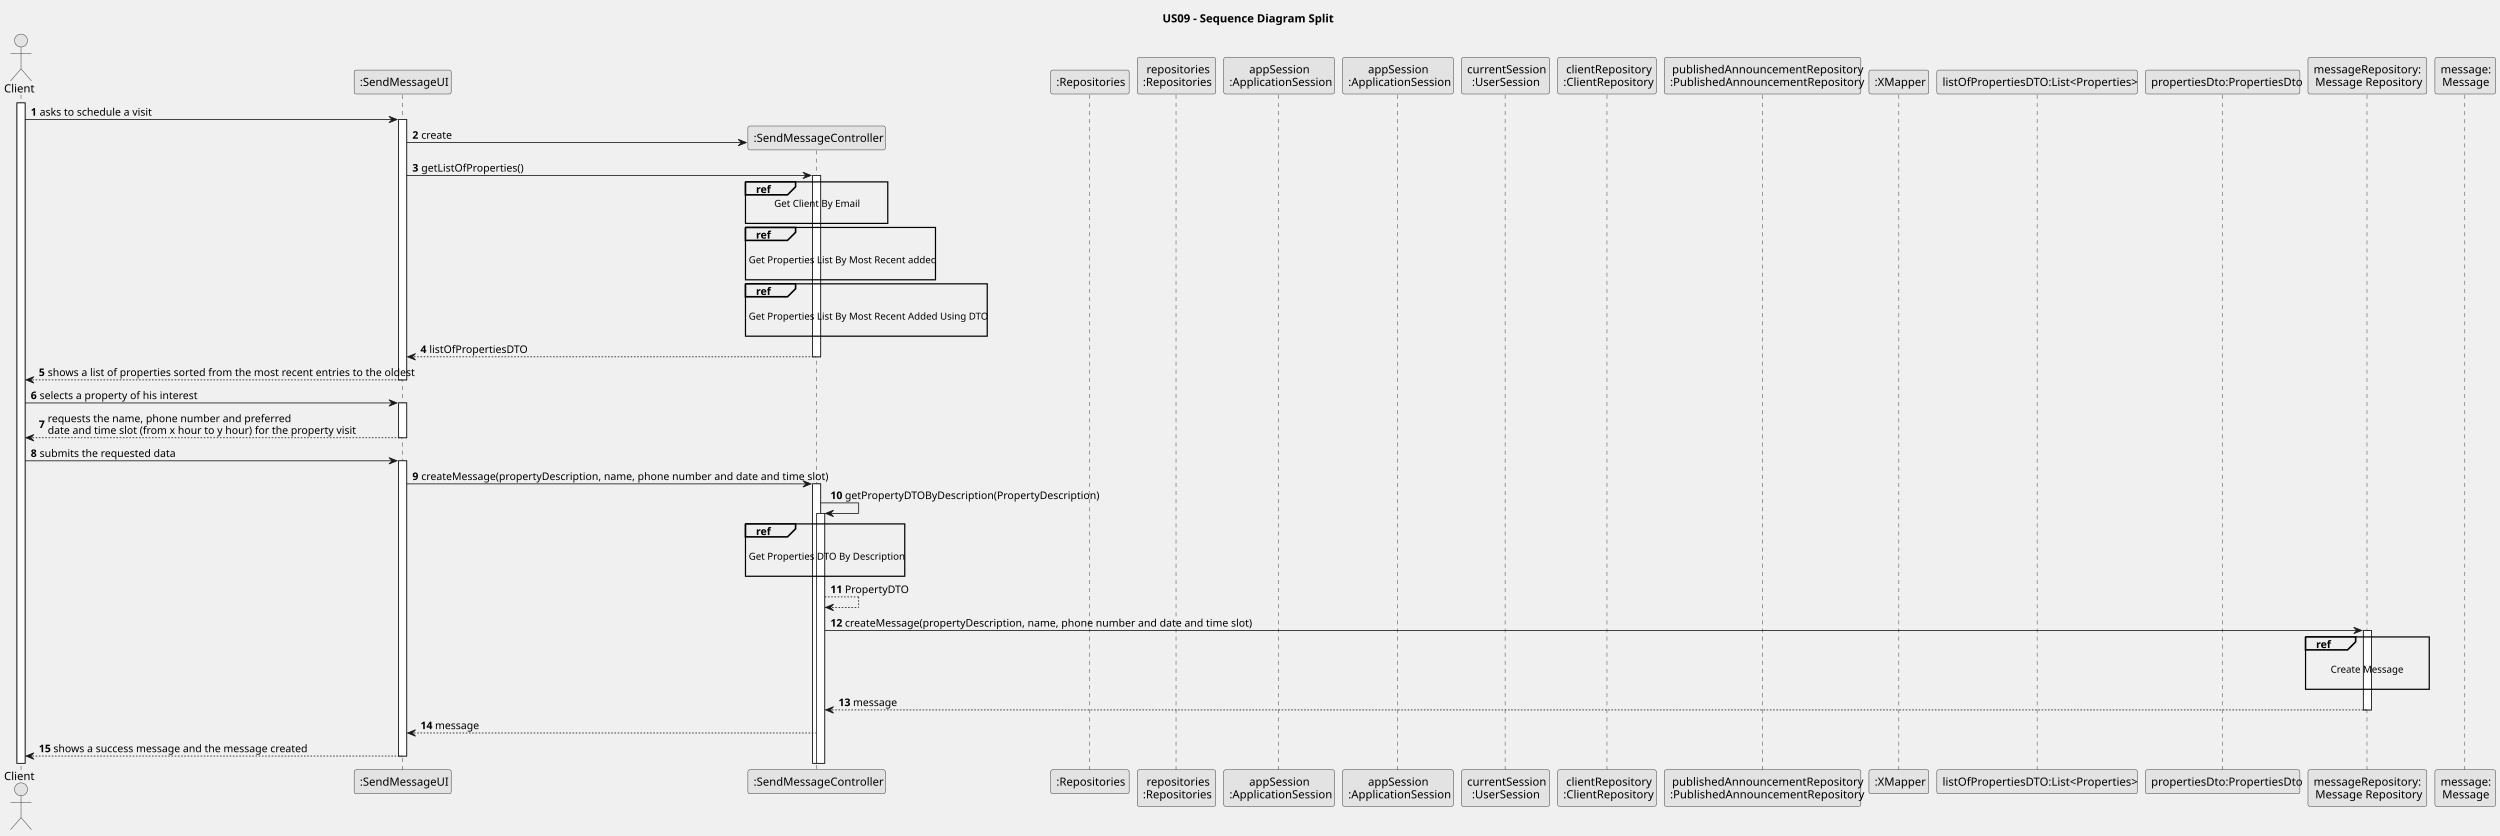
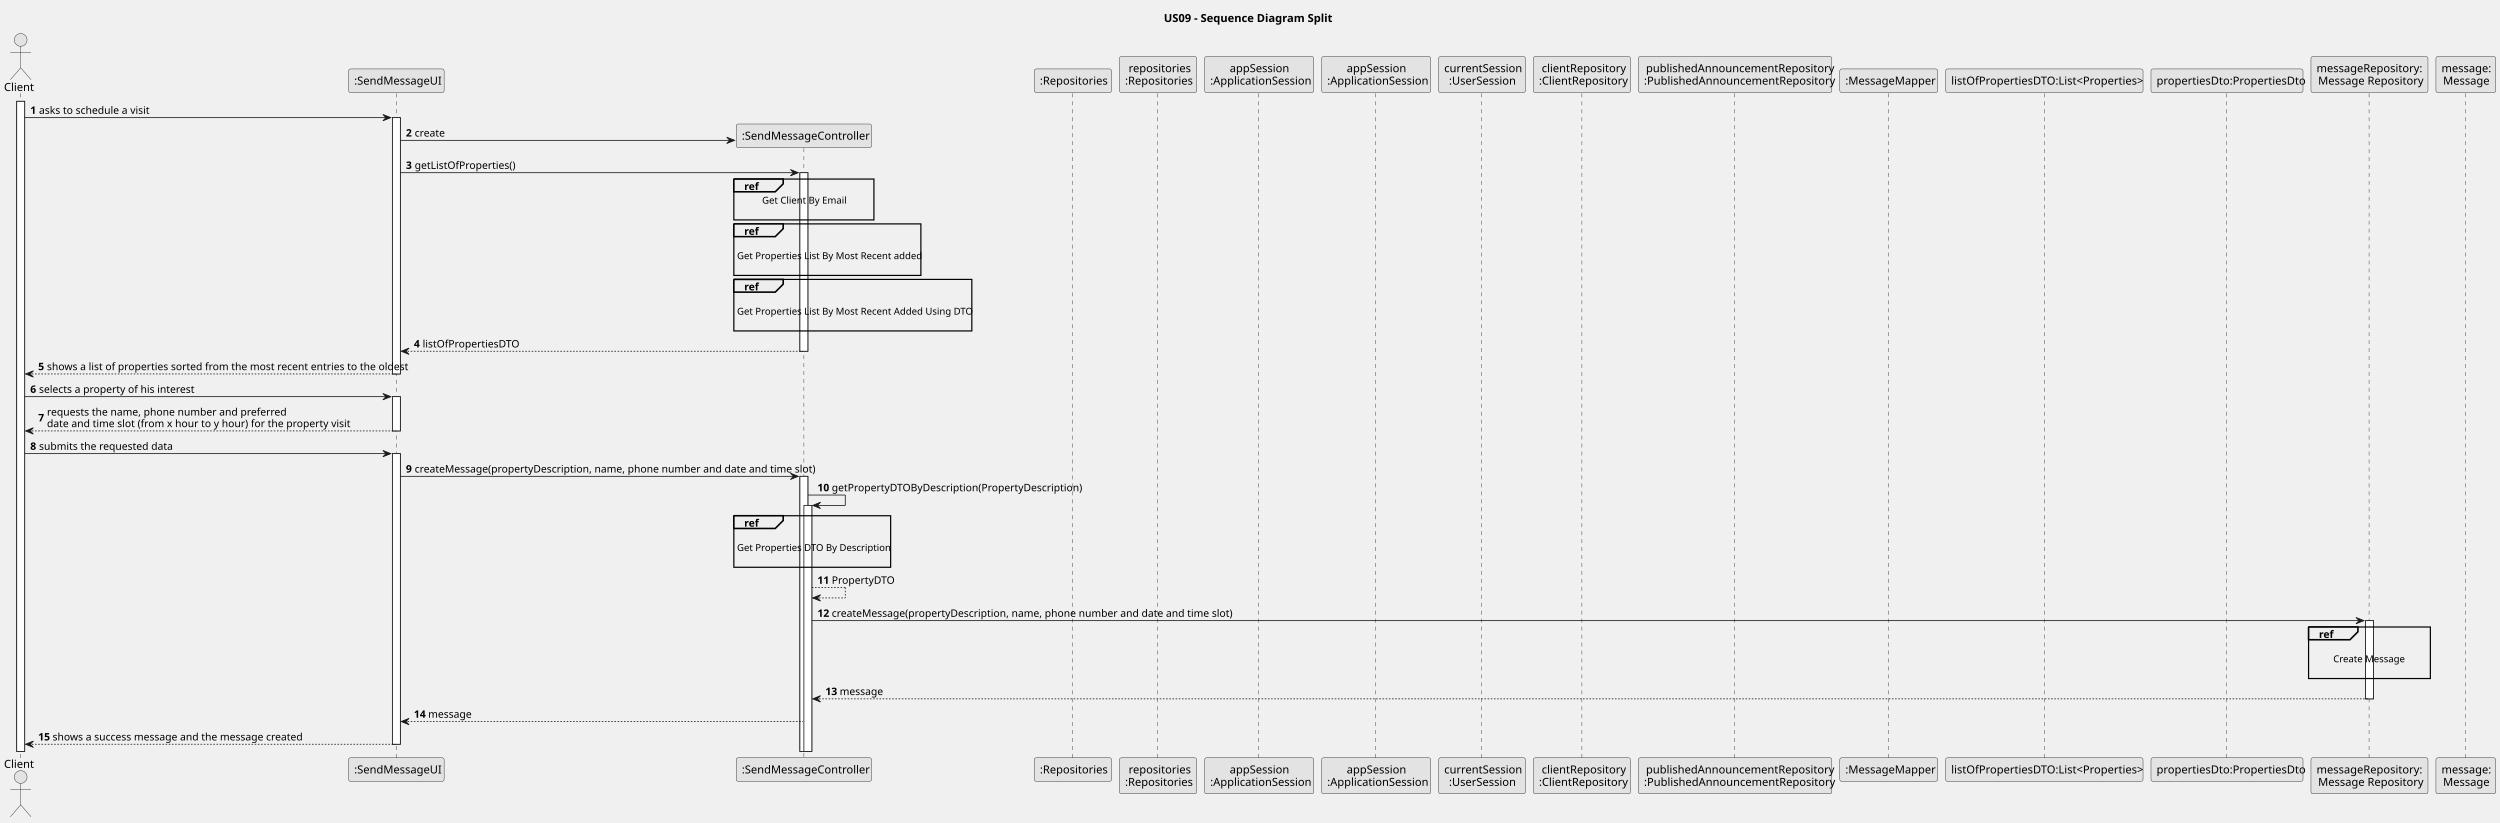
- <svg xmlns="http://www.w3.org/2000/svg" contentStyleType="text/css" height="1033px" preserveAspectRatio="none" style="width:3092px;height:1033px;background:#FFFFFF;" version="1.1" viewBox="0 0 3092 1033" width="3092px" zoomAndPan="magnify">
+ <svg xmlns="http://www.w3.org/2000/svg" contentStyleType="text/css" height="1033px" preserveAspectRatio="none" style="width:3141px;height:1033px;background:#FFFFFF;" version="1.1" viewBox="0 0 3141 1033" width="3141px" zoomAndPan="magnify">
  <defs />
  <g>
-     <text fill="#000000" font-family="sans-serif" font-size="14" font-weight="bold" lengthAdjust="spacing" textLength="215" x="1437.75" y="27.674">US09 - Sequence Diagram Split</text>
+     <text fill="#000000" font-family="sans-serif" font-size="14" font-weight="bold" lengthAdjust="spacing" textLength="215" x="1462.25" y="27.674">US09 - Sequence Diagram Split</text>
    <rect fill="#FFFFFF" height="816.797" style="stroke:#181818;stroke-width:1.0;" width="10" x="21" y="127.281" />
    <rect fill="#FFFFFF" height="322.031" style="stroke:#181818;stroke-width:1.0;" width="10" x="493" y="147.805" />
    <rect fill="#FFFFFF" height="43.047" style="stroke:#181818;stroke-width:1.0;" width="10" x="493" y="498.359" />
    <rect fill="#FFFFFF" height="365.148" style="stroke:#181818;stroke-width:1.0;" width="10" x="493" y="569.93" />
    <rect fill="#FFFFFF" height="224.344" style="stroke:#181818;stroke-width:1.0;" width="10" x="1005" y="216.969" />
    <rect fill="#FFFFFF" height="345.625" style="stroke:#181818;stroke-width:1.0;" width="10" x="1005" y="598.453" />
    <rect fill="#FFFFFF" height="309.102" style="stroke:#181818;stroke-width:1.0;" width="10" x="1010" y="634.977" />
-     <rect fill="#FFFFFF" height="98.266" style="stroke:#181818;stroke-width:1.0;" width="10" x="2923" y="779.766" />
+     <rect fill="#FFFFFF" height="98.266" style="stroke:#181818;stroke-width:1.0;" width="10" x="2972" y="779.766" />
    <line style="stroke:#181818;stroke-width:0.5;stroke-dasharray:5.0,5.0;" x1="26" x2="26" y1="117.281" y2="953.078" />
    <line style="stroke:#181818;stroke-width:0.5;stroke-dasharray:5.0,5.0;" x1="498" x2="498" y1="117.281" y2="953.078" />
    <line style="stroke:#181818;stroke-width:0.5;stroke-dasharray:5.0,5.0;" x1="1010" x2="1010" y1="186.125" y2="953.078" />
    <line style="stroke:#181818;stroke-width:0.5;stroke-dasharray:5.0,5.0;" x1="1347.5" x2="1347.5" y1="117.281" y2="953.078" />
    <line style="stroke:#181818;stroke-width:0.5;stroke-dasharray:5.0,5.0;" x1="1454.5" x2="1454.5" y1="117.281" y2="953.078" />
    <line style="stroke:#181818;stroke-width:0.5;stroke-dasharray:5.0,5.0;" x1="1581.5" x2="1581.5" y1="117.281" y2="953.078" />
    <line style="stroke:#181818;stroke-width:0.5;stroke-dasharray:5.0,5.0;" x1="1728.5" x2="1728.5" y1="117.281" y2="953.078" />
    <line style="stroke:#181818;stroke-width:0.5;stroke-dasharray:5.0,5.0;" x1="1861.5" x2="1861.5" y1="117.281" y2="953.078" />
    <line style="stroke:#181818;stroke-width:0.5;stroke-dasharray:5.0,5.0;" x1="1987.5" x2="1987.5" y1="117.281" y2="953.078" />
    <line style="stroke:#181818;stroke-width:0.5;stroke-dasharray:5.0,5.0;" x1="2179.5" x2="2179.5" y1="117.281" y2="953.078" />
-     <line style="stroke:#181818;stroke-width:0.5;stroke-dasharray:5.0,5.0;" x1="2348.5" x2="2348.5" y1="117.281" y2="953.078" />
-     <line style="stroke:#181818;stroke-width:0.5;stroke-dasharray:5.0,5.0;" x1="2519.5" x2="2519.5" y1="117.281" y2="953.078" />
-     <line style="stroke:#181818;stroke-width:0.5;stroke-dasharray:5.0,5.0;" x1="2748.5" x2="2748.5" y1="117.281" y2="953.078" />
-     <line style="stroke:#181818;stroke-width:0.5;stroke-dasharray:5.0,5.0;" x1="2927.5" x2="2927.5" y1="117.281" y2="953.078" />
-     <line style="stroke:#181818;stroke-width:0.5;stroke-dasharray:5.0,5.0;" x1="3048.5" x2="3048.5" y1="117.281" y2="953.078" />
+     <line style="stroke:#181818;stroke-width:0.5;stroke-dasharray:5.0,5.0;" x1="2372.5" x2="2372.5" y1="117.281" y2="953.078" />
+     <line style="stroke:#181818;stroke-width:0.5;stroke-dasharray:5.0,5.0;" x1="2568.5" x2="2568.5" y1="117.281" y2="953.078" />
+     <line style="stroke:#181818;stroke-width:0.5;stroke-dasharray:5.0,5.0;" x1="2797.5" x2="2797.5" y1="117.281" y2="953.078" />
+     <line style="stroke:#181818;stroke-width:0.5;stroke-dasharray:5.0,5.0;" x1="2976.5" x2="2976.5" y1="117.281" y2="953.078" />
+     <line style="stroke:#181818;stroke-width:0.5;stroke-dasharray:5.0,5.0;" x1="3097.5" x2="3097.5" y1="117.281" y2="953.078" />
    <text fill="#000000" font-family="sans-serif" font-size="14" lengthAdjust="spacing" textLength="36" x="5" y="114.314">Client</text>
    <ellipse cx="26" cy="50.141" fill="#E3E3E3" rx="8" ry="8" style="stroke:#181818;stroke-width:0.5;" />
    <path d="M26,58.141 L26,85.141 M13,66.141 L39,66.141 M26,85.141 L13,100.141 M26,85.141 L39,100.141 " fill="none" style="stroke:#181818;stroke-width:0.5;" />
    <text fill="#000000" font-family="sans-serif" font-size="14" lengthAdjust="spacing" textLength="36" x="5" y="964.752">Client</text>
    <ellipse cx="26" cy="976.219" fill="#E3E3E3" rx="8" ry="8" style="stroke:#181818;stroke-width:0.5;" />
    <path d="M26,984.219 L26,1011.219 M13,992.219 L39,992.219 M26,1011.219 L13,1026.219 M26,1011.219 L39,1026.219 " fill="none" style="stroke:#181818;stroke-width:0.5;" />
    <rect fill="#E3E3E3" height="29.641" rx="2.5" ry="2.5" style="stroke:#181818;stroke-width:0.5;" width="120" x="438" y="86.641" />
    <text fill="#000000" font-family="sans-serif" font-size="14" lengthAdjust="spacing" textLength="106" x="445" y="106.314">:SendMessageUI</text>
    <rect fill="#E3E3E3" height="29.641" rx="2.5" ry="2.5" style="stroke:#181818;stroke-width:0.5;" width="120" x="438" y="952.078" />
    <text fill="#000000" font-family="sans-serif" font-size="14" lengthAdjust="spacing" textLength="106" x="445" y="971.752">:SendMessageUI</text>
    <rect fill="#E3E3E3" height="29.641" rx="2.5" ry="2.5" style="stroke:#181818;stroke-width:0.5;" width="170" x="925" y="952.078" />
    <text fill="#000000" font-family="sans-serif" font-size="14" lengthAdjust="spacing" textLength="156" x="932" y="971.752">:SendMessageController</text>
    <rect fill="#E3E3E3" height="29.641" rx="2.5" ry="2.5" style="stroke:#181818;stroke-width:0.5;" width="97" x="1299.5" y="86.641" />
    <text fill="#000000" font-family="sans-serif" font-size="14" lengthAdjust="spacing" textLength="83" x="1306.5" y="106.314">:Repositories</text>
    <rect fill="#E3E3E3" height="29.641" rx="2.5" ry="2.5" style="stroke:#181818;stroke-width:0.5;" width="97" x="1299.5" y="952.078" />
    <text fill="#000000" font-family="sans-serif" font-size="14" lengthAdjust="spacing" textLength="83" x="1306.5" y="971.752">:Repositories</text>
    <rect fill="#E3E3E3" height="45.281" rx="2.5" ry="2.5" style="stroke:#181818;stroke-width:0.5;" width="97" x="1406.5" y="71" />
    <text fill="#000000" font-family="sans-serif" font-size="14" lengthAdjust="spacing" textLength="74" x="1418" y="90.674">repositories</text>
    <text fill="#000000" font-family="sans-serif" font-size="14" lengthAdjust="spacing" textLength="83" x="1413.5" y="106.314">:Repositories</text>
    <rect fill="#E3E3E3" height="45.281" rx="2.5" ry="2.5" style="stroke:#181818;stroke-width:0.5;" width="97" x="1406.5" y="952.078" />
    <text fill="#000000" font-family="sans-serif" font-size="14" lengthAdjust="spacing" textLength="74" x="1418" y="971.752">repositories</text>
    <text fill="#000000" font-family="sans-serif" font-size="14" lengthAdjust="spacing" textLength="83" x="1413.5" y="987.393">:Repositories</text>
    <rect fill="#E3E3E3" height="45.281" rx="2.5" ry="2.5" style="stroke:#181818;stroke-width:0.5;" width="137" x="1513.5" y="71" />
    <text fill="#000000" font-family="sans-serif" font-size="14" lengthAdjust="spacing" textLength="74" x="1545" y="90.674">appSession</text>
    <text fill="#000000" font-family="sans-serif" font-size="14" lengthAdjust="spacing" textLength="123" x="1520.5" y="106.314">:ApplicationSession</text>
    <rect fill="#E3E3E3" height="45.281" rx="2.5" ry="2.5" style="stroke:#181818;stroke-width:0.5;" width="137" x="1513.5" y="952.078" />
    <text fill="#000000" font-family="sans-serif" font-size="14" lengthAdjust="spacing" textLength="74" x="1545" y="971.752">appSession</text>
    <text fill="#000000" font-family="sans-serif" font-size="14" lengthAdjust="spacing" textLength="123" x="1520.5" y="987.393">:ApplicationSession</text>
    <rect fill="#E3E3E3" height="45.281" rx="2.5" ry="2.5" style="stroke:#181818;stroke-width:0.5;" width="137" x="1660.5" y="71" />
    <text fill="#000000" font-family="sans-serif" font-size="14" lengthAdjust="spacing" textLength="74" x="1692" y="90.674">appSession</text>
    <text fill="#000000" font-family="sans-serif" font-size="14" lengthAdjust="spacing" textLength="123" x="1667.5" y="106.314">:ApplicationSession</text>
    <rect fill="#E3E3E3" height="45.281" rx="2.5" ry="2.5" style="stroke:#181818;stroke-width:0.5;" width="137" x="1660.5" y="952.078" />
    <text fill="#000000" font-family="sans-serif" font-size="14" lengthAdjust="spacing" textLength="74" x="1692" y="971.752">appSession</text>
    <text fill="#000000" font-family="sans-serif" font-size="14" lengthAdjust="spacing" textLength="123" x="1667.5" y="987.393">:ApplicationSession</text>
    <rect fill="#E3E3E3" height="45.281" rx="2.5" ry="2.5" style="stroke:#181818;stroke-width:0.5;" width="109" x="1807.5" y="71" />
    <text fill="#000000" font-family="sans-serif" font-size="14" lengthAdjust="spacing" textLength="95" x="1814.5" y="90.674">currentSession</text>
    <text fill="#000000" font-family="sans-serif" font-size="14" lengthAdjust="spacing" textLength="83" x="1820.5" y="106.314">:UserSession</text>
    <rect fill="#E3E3E3" height="45.281" rx="2.5" ry="2.5" style="stroke:#181818;stroke-width:0.5;" width="109" x="1807.5" y="952.078" />
    <text fill="#000000" font-family="sans-serif" font-size="14" lengthAdjust="spacing" textLength="95" x="1814.5" y="971.752">currentSession</text>
    <text fill="#000000" font-family="sans-serif" font-size="14" lengthAdjust="spacing" textLength="83" x="1820.5" y="987.393">:UserSession</text>
    <rect fill="#E3E3E3" height="45.281" rx="2.5" ry="2.5" style="stroke:#181818;stroke-width:0.5;" width="122" x="1926.5" y="71" />
    <text fill="#000000" font-family="sans-serif" font-size="14" lengthAdjust="spacing" textLength="101" x="1937" y="90.674">clientRepository</text>
    <text fill="#000000" font-family="sans-serif" font-size="14" lengthAdjust="spacing" textLength="108" x="1933.5" y="106.314">:ClientRepository</text>
    <rect fill="#E3E3E3" height="45.281" rx="2.5" ry="2.5" style="stroke:#181818;stroke-width:0.5;" width="122" x="1926.5" y="952.078" />
    <text fill="#000000" font-family="sans-serif" font-size="14" lengthAdjust="spacing" textLength="101" x="1937" y="971.752">clientRepository</text>
    <text fill="#000000" font-family="sans-serif" font-size="14" lengthAdjust="spacing" textLength="108" x="1933.5" y="987.393">:ClientRepository</text>
    <rect fill="#E3E3E3" height="45.281" rx="2.5" ry="2.5" style="stroke:#181818;stroke-width:0.5;" width="243" x="2058.5" y="71" />
    <text fill="#000000" font-family="sans-serif" font-size="14" lengthAdjust="spacing" textLength="224" x="2068" y="90.674">publishedAnnouncementRepository</text>
    <text fill="#000000" font-family="sans-serif" font-size="14" lengthAdjust="spacing" textLength="229" x="2065.5" y="106.314">:PublishedAnnouncementRepository</text>
    <rect fill="#E3E3E3" height="45.281" rx="2.5" ry="2.5" style="stroke:#181818;stroke-width:0.5;" width="243" x="2058.5" y="952.078" />
    <text fill="#000000" font-family="sans-serif" font-size="14" lengthAdjust="spacing" textLength="224" x="2068" y="971.752">publishedAnnouncementRepository</text>
    <text fill="#000000" font-family="sans-serif" font-size="14" lengthAdjust="spacing" textLength="229" x="2065.5" y="987.393">:PublishedAnnouncementRepository</text>
-     <rect fill="#E3E3E3" height="29.641" rx="2.5" ry="2.5" style="stroke:#181818;stroke-width:0.5;" width="74" x="2311.5" y="86.641" />
-     <text fill="#000000" font-family="sans-serif" font-size="14" lengthAdjust="spacing" textLength="60" x="2318.5" y="106.314">:XMapper</text>
-     <rect fill="#E3E3E3" height="29.641" rx="2.5" ry="2.5" style="stroke:#181818;stroke-width:0.5;" width="74" x="2311.5" y="952.078" />
-     <text fill="#000000" font-family="sans-serif" font-size="14" lengthAdjust="spacing" textLength="60" x="2318.5" y="971.752">:XMapper</text>
-     <rect fill="#E3E3E3" height="29.641" rx="2.5" ry="2.5" style="stroke:#181818;stroke-width:0.5;" width="248" x="2395.5" y="86.641" />
-     <text fill="#000000" font-family="sans-serif" font-size="14" lengthAdjust="spacing" textLength="234" x="2402.5" y="106.314">listOfPropertiesDTO:List&lt;Properties&gt;</text>
-     <rect fill="#E3E3E3" height="29.641" rx="2.5" ry="2.5" style="stroke:#181818;stroke-width:0.5;" width="248" x="2395.5" y="952.078" />
-     <text fill="#000000" font-family="sans-serif" font-size="14" lengthAdjust="spacing" textLength="234" x="2402.5" y="971.752">listOfPropertiesDTO:List&lt;Properties&gt;</text>
-     <rect fill="#E3E3E3" height="29.641" rx="2.5" ry="2.5" style="stroke:#181818;stroke-width:0.5;" width="191" x="2653.5" y="86.641" />
-     <text fill="#000000" font-family="sans-serif" font-size="14" lengthAdjust="spacing" textLength="177" x="2660.5" y="106.314">propertiesDto:PropertiesDto</text>
-     <rect fill="#E3E3E3" height="29.641" rx="2.5" ry="2.5" style="stroke:#181818;stroke-width:0.5;" width="191" x="2653.5" y="952.078" />
-     <text fill="#000000" font-family="sans-serif" font-size="14" lengthAdjust="spacing" textLength="177" x="2660.5" y="971.752">propertiesDto:PropertiesDto</text>
-     <rect fill="#E3E3E3" height="45.281" rx="2.5" ry="2.5" style="stroke:#181818;stroke-width:0.5;" width="147" x="2854.5" y="71" />
-     <text fill="#000000" font-family="sans-serif" font-size="14" lengthAdjust="spacing" textLength="129" x="2861.5" y="90.674">messageRepository:</text>
-     <text fill="#000000" font-family="sans-serif" font-size="14" lengthAdjust="spacing" textLength="129" x="2863.5" y="106.314">Message Repository</text>
-     <rect fill="#E3E3E3" height="45.281" rx="2.5" ry="2.5" style="stroke:#181818;stroke-width:0.5;" width="147" x="2854.5" y="952.078" />
-     <text fill="#000000" font-family="sans-serif" font-size="14" lengthAdjust="spacing" textLength="129" x="2861.5" y="971.752">messageRepository:</text>
-     <text fill="#000000" font-family="sans-serif" font-size="14" lengthAdjust="spacing" textLength="129" x="2863.5" y="987.393">Message Repository</text>
-     <rect fill="#E3E3E3" height="45.281" rx="2.5" ry="2.5" style="stroke:#181818;stroke-width:0.5;" width="75" x="3011.5" y="71" />
-     <text fill="#000000" font-family="sans-serif" font-size="14" lengthAdjust="spacing" textLength="61" x="3018.5" y="90.674">message:</text>
-     <text fill="#000000" font-family="sans-serif" font-size="14" lengthAdjust="spacing" textLength="57" x="3020.5" y="106.314">Message</text>
-     <rect fill="#E3E3E3" height="45.281" rx="2.5" ry="2.5" style="stroke:#181818;stroke-width:0.5;" width="75" x="3011.5" y="952.078" />
-     <text fill="#000000" font-family="sans-serif" font-size="14" lengthAdjust="spacing" textLength="61" x="3018.5" y="971.752">message:</text>
-     <text fill="#000000" font-family="sans-serif" font-size="14" lengthAdjust="spacing" textLength="57" x="3020.5" y="987.393">Message</text>
+     <rect fill="#E3E3E3" height="29.641" rx="2.5" ry="2.5" style="stroke:#181818;stroke-width:0.5;" width="123" x="2311.5" y="86.641" />
+     <text fill="#000000" font-family="sans-serif" font-size="14" lengthAdjust="spacing" textLength="109" x="2318.5" y="106.314">:MessageMapper</text>
+     <rect fill="#E3E3E3" height="29.641" rx="2.5" ry="2.5" style="stroke:#181818;stroke-width:0.5;" width="123" x="2311.5" y="952.078" />
+     <text fill="#000000" font-family="sans-serif" font-size="14" lengthAdjust="spacing" textLength="109" x="2318.5" y="971.752">:MessageMapper</text>
+     <rect fill="#E3E3E3" height="29.641" rx="2.5" ry="2.5" style="stroke:#181818;stroke-width:0.5;" width="248" x="2444.5" y="86.641" />
+     <text fill="#000000" font-family="sans-serif" font-size="14" lengthAdjust="spacing" textLength="234" x="2451.5" y="106.314">listOfPropertiesDTO:List&lt;Properties&gt;</text>
+     <rect fill="#E3E3E3" height="29.641" rx="2.5" ry="2.5" style="stroke:#181818;stroke-width:0.5;" width="248" x="2444.5" y="952.078" />
+     <text fill="#000000" font-family="sans-serif" font-size="14" lengthAdjust="spacing" textLength="234" x="2451.5" y="971.752">listOfPropertiesDTO:List&lt;Properties&gt;</text>
+     <rect fill="#E3E3E3" height="29.641" rx="2.5" ry="2.5" style="stroke:#181818;stroke-width:0.5;" width="191" x="2702.5" y="86.641" />
+     <text fill="#000000" font-family="sans-serif" font-size="14" lengthAdjust="spacing" textLength="177" x="2709.5" y="106.314">propertiesDto:PropertiesDto</text>
+     <rect fill="#E3E3E3" height="29.641" rx="2.5" ry="2.5" style="stroke:#181818;stroke-width:0.5;" width="191" x="2702.5" y="952.078" />
+     <text fill="#000000" font-family="sans-serif" font-size="14" lengthAdjust="spacing" textLength="177" x="2709.5" y="971.752">propertiesDto:PropertiesDto</text>
+     <rect fill="#E3E3E3" height="45.281" rx="2.5" ry="2.5" style="stroke:#181818;stroke-width:0.5;" width="147" x="2903.5" y="71" />
+     <text fill="#000000" font-family="sans-serif" font-size="14" lengthAdjust="spacing" textLength="129" x="2910.5" y="90.674">messageRepository:</text>
+     <text fill="#000000" font-family="sans-serif" font-size="14" lengthAdjust="spacing" textLength="129" x="2912.5" y="106.314">Message Repository</text>
+     <rect fill="#E3E3E3" height="45.281" rx="2.5" ry="2.5" style="stroke:#181818;stroke-width:0.5;" width="147" x="2903.5" y="952.078" />
+     <text fill="#000000" font-family="sans-serif" font-size="14" lengthAdjust="spacing" textLength="129" x="2910.5" y="971.752">messageRepository:</text>
+     <text fill="#000000" font-family="sans-serif" font-size="14" lengthAdjust="spacing" textLength="129" x="2912.5" y="987.393">Message Repository</text>
+     <rect fill="#E3E3E3" height="45.281" rx="2.5" ry="2.5" style="stroke:#181818;stroke-width:0.5;" width="75" x="3060.5" y="71" />
+     <text fill="#000000" font-family="sans-serif" font-size="14" lengthAdjust="spacing" textLength="61" x="3067.5" y="90.674">message:</text>
+     <text fill="#000000" font-family="sans-serif" font-size="14" lengthAdjust="spacing" textLength="57" x="3069.5" y="106.314">Message</text>
+     <rect fill="#E3E3E3" height="45.281" rx="2.5" ry="2.5" style="stroke:#181818;stroke-width:0.5;" width="75" x="3060.5" y="952.078" />
+     <text fill="#000000" font-family="sans-serif" font-size="14" lengthAdjust="spacing" textLength="61" x="3067.5" y="971.752">message:</text>
+     <text fill="#000000" font-family="sans-serif" font-size="14" lengthAdjust="spacing" textLength="57" x="3069.5" y="987.393">Message</text>
    <rect fill="#FFFFFF" height="816.797" style="stroke:#181818;stroke-width:1.0;" width="10" x="21" y="127.281" />
    <rect fill="#FFFFFF" height="322.031" style="stroke:#181818;stroke-width:1.0;" width="10" x="493" y="147.805" />
    <rect fill="#FFFFFF" height="43.047" style="stroke:#181818;stroke-width:1.0;" width="10" x="493" y="498.359" />
    <rect fill="#FFFFFF" height="365.148" style="stroke:#181818;stroke-width:1.0;" width="10" x="493" y="569.93" />
    <rect fill="#FFFFFF" height="224.344" style="stroke:#181818;stroke-width:1.0;" width="10" x="1005" y="216.969" />
    <rect fill="#FFFFFF" height="345.625" style="stroke:#181818;stroke-width:1.0;" width="10" x="1005" y="598.453" />
    <rect fill="#FFFFFF" height="309.102" style="stroke:#181818;stroke-width:1.0;" width="10" x="1010" y="634.977" />
-     <rect fill="#FFFFFF" height="98.266" style="stroke:#181818;stroke-width:1.0;" width="10" x="2923" y="779.766" />
+     <rect fill="#FFFFFF" height="98.266" style="stroke:#181818;stroke-width:1.0;" width="10" x="2972" y="779.766" />
    <polygon fill="#181818" points="481,143.805,491,147.805,481,151.805,485,147.805" style="stroke:#181818;stroke-width:1.0;" />
    <line style="stroke:#181818;stroke-width:1.0;" x1="31" x2="487" y1="147.805" y2="147.805" />
    <text fill="#000000" font-family="sans-serif" font-size="13" font-weight="bold" lengthAdjust="spacing" textLength="7" x="38" y="143.05">1</text>
    <text fill="#000000" font-family="sans-serif" font-size="13" lengthAdjust="spacing" textLength="136" x="49" y="143.05">asks to schedule a visit</text>
    <polygon fill="#181818" points="913,172.328,923,176.328,913,180.328,917,176.328" style="stroke:#181818;stroke-width:1.0;" />
    <line style="stroke:#181818;stroke-width:1.0;" x1="503" x2="919" y1="176.328" y2="176.328" />
    <text fill="#000000" font-family="sans-serif" font-size="13" font-weight="bold" lengthAdjust="spacing" textLength="7" x="510" y="171.573">2</text>
    <text fill="#000000" font-family="sans-serif" font-size="13" lengthAdjust="spacing" textLength="36" x="521" y="171.573">create</text>
    <rect fill="#E3E3E3" height="29.641" rx="2.5" ry="2.5" style="stroke:#181818;stroke-width:0.5;" width="170" x="925" y="155.805" />
    <text fill="#000000" font-family="sans-serif" font-size="14" lengthAdjust="spacing" textLength="156" x="932" y="175.478">:SendMessageController</text>
    <polygon fill="#181818" points="993,212.969,1003,216.969,993,220.969,997,216.969" style="stroke:#181818;stroke-width:1.0;" />
    <line style="stroke:#181818;stroke-width:1.0;" x1="503" x2="999" y1="216.969" y2="216.969" />
    <text fill="#000000" font-family="sans-serif" font-size="13" font-weight="bold" lengthAdjust="spacing" textLength="7" x="510" y="212.214">3</text>
    <text fill="#000000" font-family="sans-serif" font-size="13" lengthAdjust="spacing" textLength="119" x="521" y="212.214">getListOfProperties()</text>
    <rect fill="none" height="51.336" style="stroke:#000000;stroke-width:1.5;" width="176" x="922" y="224.969" />
    <path d="M922,224.969 L984,224.969 L984,230.969 L974,240.969 L922,240.969 L922,224.969 " fill="#EEEEEE" style="stroke:#000000;stroke-width:2.0;" />
    <text fill="#000000" font-family="sans-serif" font-size="13" font-weight="bold" lengthAdjust="spacing" textLength="17" x="935" y="238.737">ref</text>
    <text fill="#000000" font-family="sans-serif" font-size="12" lengthAdjust="spacing" textLength="105" x="957.5" y="255.832">Get Client By Email</text>
    <text fill="#000000" font-family="sans-serif" font-size="12" lengthAdjust="spacing" textLength="3" x="1008.5" y="269.238"> </text>
    <rect fill="none" height="64.742" style="stroke:#000000;stroke-width:1.5;" width="235" x="922" y="281.305" />
    <path d="M922,281.305 L984,281.305 L984,287.305 L974,297.305 L922,297.305 L922,281.305 " fill="#EEEEEE" style="stroke:#000000;stroke-width:2.0;" />
    <text fill="#000000" font-family="sans-serif" font-size="13" font-weight="bold" lengthAdjust="spacing" textLength="17" x="935" y="295.073">ref</text>
    <text fill="#000000" font-family="sans-serif" font-size="12" lengthAdjust="spacing" textLength="3" x="1038" y="312.168"> </text>
    <text fill="#000000" font-family="sans-serif" font-size="12" lengthAdjust="spacing" textLength="227" x="926" y="325.574">Get Properties List By Most Recent added</text>
    <text fill="#000000" font-family="sans-serif" font-size="12" lengthAdjust="spacing" textLength="3" x="1038" y="338.981"> </text>
    <rect fill="none" height="64.742" style="stroke:#000000;stroke-width:1.5;" width="299" x="922" y="351.047" />
    <path d="M922,351.047 L984,351.047 L984,357.047 L974,367.047 L922,367.047 L922,351.047 " fill="#EEEEEE" style="stroke:#000000;stroke-width:2.0;" />
    <text fill="#000000" font-family="sans-serif" font-size="13" font-weight="bold" lengthAdjust="spacing" textLength="17" x="935" y="364.815">ref</text>
    <text fill="#000000" font-family="sans-serif" font-size="12" lengthAdjust="spacing" textLength="3" x="1070" y="381.91"> </text>
    <text fill="#000000" font-family="sans-serif" font-size="12" lengthAdjust="spacing" textLength="291" x="926" y="395.316">Get Properties List By Most Recent Added Using DTO</text>
    <text fill="#000000" font-family="sans-serif" font-size="12" lengthAdjust="spacing" textLength="3" x="1070" y="408.723"> </text>
    <polygon fill="#181818" points="514,437.312,504,441.312,514,445.312,510,441.312" style="stroke:#181818;stroke-width:1.0;" />
    <line style="stroke:#181818;stroke-width:1.0;stroke-dasharray:2.0,2.0;" x1="508" x2="1009" y1="441.312" y2="441.312" />
    <text fill="#000000" font-family="sans-serif" font-size="13" font-weight="bold" lengthAdjust="spacing" textLength="7" x="520" y="436.558">4</text>
    <text fill="#000000" font-family="sans-serif" font-size="13" lengthAdjust="spacing" textLength="115" x="531" y="436.558">listOfPropertiesDTO</text>
    <polygon fill="#181818" points="42,465.836,32,469.836,42,473.836,38,469.836" style="stroke:#181818;stroke-width:1.0;" />
    <line style="stroke:#181818;stroke-width:1.0;stroke-dasharray:2.0,2.0;" x1="36" x2="497" y1="469.836" y2="469.836" />
    <text fill="#000000" font-family="sans-serif" font-size="13" font-weight="bold" lengthAdjust="spacing" textLength="7" x="48" y="465.081">5</text>
    <text fill="#000000" font-family="sans-serif" font-size="13" lengthAdjust="spacing" textLength="427" x="59" y="465.081">shows a list of properties sorted from the most recent entries to the oldest</text>
    <polygon fill="#181818" points="481,494.359,491,498.359,481,502.359,485,498.359" style="stroke:#181818;stroke-width:1.0;" />
    <line style="stroke:#181818;stroke-width:1.0;" x1="31" x2="487" y1="498.359" y2="498.359" />
    <text fill="#000000" font-family="sans-serif" font-size="13" font-weight="bold" lengthAdjust="spacing" textLength="7" x="38" y="493.604">6</text>
    <text fill="#000000" font-family="sans-serif" font-size="13" lengthAdjust="spacing" textLength="186" x="49" y="493.604">selects a property of his interest</text>
    <polygon fill="#181818" points="42,537.406,32,541.406,42,545.406,38,541.406" style="stroke:#181818;stroke-width:1.0;" />
    <line style="stroke:#181818;stroke-width:1.0;stroke-dasharray:2.0,2.0;" x1="36" x2="497" y1="541.406" y2="541.406" />
    <text fill="#000000" font-family="sans-serif" font-size="13" font-weight="bold" lengthAdjust="spacing" textLength="7" x="48" y="529.39">7</text>
    <text fill="#000000" font-family="sans-serif" font-size="13" lengthAdjust="spacing" textLength="277" x="59" y="522.128">requests the name, phone number and preferred</text>
    <text fill="#000000" font-family="sans-serif" font-size="13" lengthAdjust="spacing" textLength="353" x="59" y="536.651">date and time slot (from x hour to y hour) for the property visit</text>
    <polygon fill="#181818" points="481,565.93,491,569.93,481,573.93,485,569.93" style="stroke:#181818;stroke-width:1.0;" />
    <line style="stroke:#181818;stroke-width:1.0;" x1="31" x2="487" y1="569.93" y2="569.93" />
    <text fill="#000000" font-family="sans-serif" font-size="13" font-weight="bold" lengthAdjust="spacing" textLength="7" x="38" y="565.175">8</text>
    <text fill="#000000" font-family="sans-serif" font-size="13" lengthAdjust="spacing" textLength="158" x="49" y="565.175">submits the requested data</text>
    <polygon fill="#181818" points="993,594.453,1003,598.453,993,602.453,997,598.453" style="stroke:#181818;stroke-width:1.0;" />
    <line style="stroke:#181818;stroke-width:1.0;" x1="503" x2="999" y1="598.453" y2="598.453" />
    <text fill="#000000" font-family="sans-serif" font-size="13" font-weight="bold" lengthAdjust="spacing" textLength="7" x="510" y="593.698">9</text>
    <text fill="#000000" font-family="sans-serif" font-size="13" lengthAdjust="spacing" textLength="472" x="521" y="593.698">createMessage(propertyDescription, name, phone number and date and time slot)</text>
    <line style="stroke:#181818;stroke-width:1.0;" x1="1015" x2="1062" y1="621.977" y2="621.977" />
    <line style="stroke:#181818;stroke-width:1.0;" x1="1062" x2="1062" y1="621.977" y2="634.977" />
    <line style="stroke:#181818;stroke-width:1.0;" x1="1021" x2="1062" y1="634.977" y2="634.977" />
    <polygon fill="#181818" points="1031,630.977,1021,634.977,1031,638.977,1027,634.977" style="stroke:#181818;stroke-width:1.0;" />
    <text fill="#000000" font-family="sans-serif" font-size="13" font-weight="bold" lengthAdjust="spacing" textLength="14" x="1027" y="617.222">10</text>
    <text fill="#000000" font-family="sans-serif" font-size="13" lengthAdjust="spacing" textLength="296" x="1045" y="617.222">getPropertyDTOByDescription(PropertyDescription)</text>
    <rect fill="none" height="64.742" style="stroke:#000000;stroke-width:1.5;" width="197" x="922" y="647.977" />
    <path d="M922,647.977 L984,647.977 L984,653.977 L974,663.977 L922,663.977 L922,647.977 " fill="#EEEEEE" style="stroke:#000000;stroke-width:2.0;" />
    <text fill="#000000" font-family="sans-serif" font-size="13" font-weight="bold" lengthAdjust="spacing" textLength="17" x="935" y="661.745">ref</text>
    <text fill="#000000" font-family="sans-serif" font-size="12" lengthAdjust="spacing" textLength="3" x="1019" y="678.84"> </text>
    <text fill="#000000" font-family="sans-serif" font-size="12" lengthAdjust="spacing" textLength="189" x="926" y="692.246">Get Properties DTO By Description</text>
    <text fill="#000000" font-family="sans-serif" font-size="12" lengthAdjust="spacing" textLength="3" x="1019" y="705.652"> </text>
    <line style="stroke:#181818;stroke-width:1.0;stroke-dasharray:2.0,2.0;" x1="1020" x2="1062" y1="738.242" y2="738.242" />
    <line style="stroke:#181818;stroke-width:1.0;stroke-dasharray:2.0,2.0;" x1="1062" x2="1062" y1="738.242" y2="751.242" />
    <line style="stroke:#181818;stroke-width:1.0;stroke-dasharray:2.0,2.0;" x1="1021" x2="1062" y1="751.242" y2="751.242" />
    <polygon fill="#181818" points="1031,747.242,1021,751.242,1031,755.242,1027,751.242" style="stroke:#181818;stroke-width:1.0;" />
    <text fill="#000000" font-family="sans-serif" font-size="13" font-weight="bold" lengthAdjust="spacing" textLength="14" x="1027" y="733.487">11</text>
    <text fill="#000000" font-family="sans-serif" font-size="13" lengthAdjust="spacing" textLength="75" x="1045" y="733.487">PropertyDTO</text>
-     <polygon fill="#181818" points="2911,775.766,2921,779.766,2911,783.766,2915,779.766" style="stroke:#181818;stroke-width:1.0;" />
-     <line style="stroke:#181818;stroke-width:1.0;" x1="1020" x2="2917" y1="779.766" y2="779.766" />
+     <polygon fill="#181818" points="2960,775.766,2970,779.766,2960,783.766,2964,779.766" style="stroke:#181818;stroke-width:1.0;" />
+     <line style="stroke:#181818;stroke-width:1.0;" x1="1020" x2="2966" y1="779.766" y2="779.766" />
    <text fill="#000000" font-family="sans-serif" font-size="13" font-weight="bold" lengthAdjust="spacing" textLength="14" x="1027" y="775.011">12</text>
    <text fill="#000000" font-family="sans-serif" font-size="13" lengthAdjust="spacing" textLength="472" x="1045" y="775.011">createMessage(propertyDescription, name, phone number and date and time slot)</text>
-     <rect fill="none" height="64.742" style="stroke:#000000;stroke-width:1.5;" width="153" x="2851.5" y="787.766" />
-     <path d="M2851.5,787.766 L2913.5,787.766 L2913.5,793.766 L2903.5,803.766 L2851.5,803.766 L2851.5,787.766 " fill="#EEEEEE" style="stroke:#000000;stroke-width:2.0;" />
-     <text fill="#000000" font-family="sans-serif" font-size="13" font-weight="bold" lengthAdjust="spacing" textLength="17" x="2864.5" y="801.534">ref</text>
-     <text fill="#000000" font-family="sans-serif" font-size="12" lengthAdjust="spacing" textLength="3" x="2926.5" y="818.629"> </text>
-     <text fill="#000000" font-family="sans-serif" font-size="12" lengthAdjust="spacing" textLength="91" x="2882.5" y="832.035">Create Message</text>
-     <text fill="#000000" font-family="sans-serif" font-size="12" lengthAdjust="spacing" textLength="3" x="2926.5" y="845.441"> </text>
+     <rect fill="none" height="64.742" style="stroke:#000000;stroke-width:1.5;" width="153" x="2900.5" y="787.766" />
+     <path d="M2900.5,787.766 L2962.5,787.766 L2962.5,793.766 L2952.5,803.766 L2900.5,803.766 L2900.5,787.766 " fill="#EEEEEE" style="stroke:#000000;stroke-width:2.0;" />
+     <text fill="#000000" font-family="sans-serif" font-size="13" font-weight="bold" lengthAdjust="spacing" textLength="17" x="2913.5" y="801.534">ref</text>
+     <text fill="#000000" font-family="sans-serif" font-size="12" lengthAdjust="spacing" textLength="3" x="2975.5" y="818.629"> </text>
+     <text fill="#000000" font-family="sans-serif" font-size="12" lengthAdjust="spacing" textLength="91" x="2931.5" y="832.035">Create Message</text>
+     <text fill="#000000" font-family="sans-serif" font-size="12" lengthAdjust="spacing" textLength="3" x="2975.5" y="845.441"> </text>
    <polygon fill="#181818" points="1031,874.031,1021,878.031,1031,882.031,1027,878.031" style="stroke:#181818;stroke-width:1.0;" />
-     <line style="stroke:#181818;stroke-width:1.0;stroke-dasharray:2.0,2.0;" x1="1025" x2="2927" y1="878.031" y2="878.031" />
+     <line style="stroke:#181818;stroke-width:1.0;stroke-dasharray:2.0,2.0;" x1="1025" x2="2976" y1="878.031" y2="878.031" />
    <text fill="#000000" font-family="sans-serif" font-size="13" font-weight="bold" lengthAdjust="spacing" textLength="14" x="1037" y="873.276">13</text>
    <text fill="#000000" font-family="sans-serif" font-size="13" lengthAdjust="spacing" textLength="53" x="1055" y="873.276">message</text>
    <polygon fill="#181818" points="514,902.555,504,906.555,514,910.555,510,906.555" style="stroke:#181818;stroke-width:1.0;" />
    <line style="stroke:#181818;stroke-width:1.0;stroke-dasharray:2.0,2.0;" x1="508" x2="1009" y1="906.555" y2="906.555" />
    <text fill="#000000" font-family="sans-serif" font-size="13" font-weight="bold" lengthAdjust="spacing" textLength="14" x="520" y="901.8">14</text>
    <text fill="#000000" font-family="sans-serif" font-size="13" lengthAdjust="spacing" textLength="53" x="538" y="901.8">message</text>
    <polygon fill="#181818" points="42,931.078,32,935.078,42,939.078,38,935.078" style="stroke:#181818;stroke-width:1.0;" />
    <line style="stroke:#181818;stroke-width:1.0;stroke-dasharray:2.0,2.0;" x1="36" x2="497" y1="935.078" y2="935.078" />
    <text fill="#000000" font-family="sans-serif" font-size="13" font-weight="bold" lengthAdjust="spacing" textLength="14" x="48" y="930.323">15</text>
    <text fill="#000000" font-family="sans-serif" font-size="13" lengthAdjust="spacing" textLength="309" x="66" y="930.323">shows a success message and the message created</text>
  </g>
</svg>
